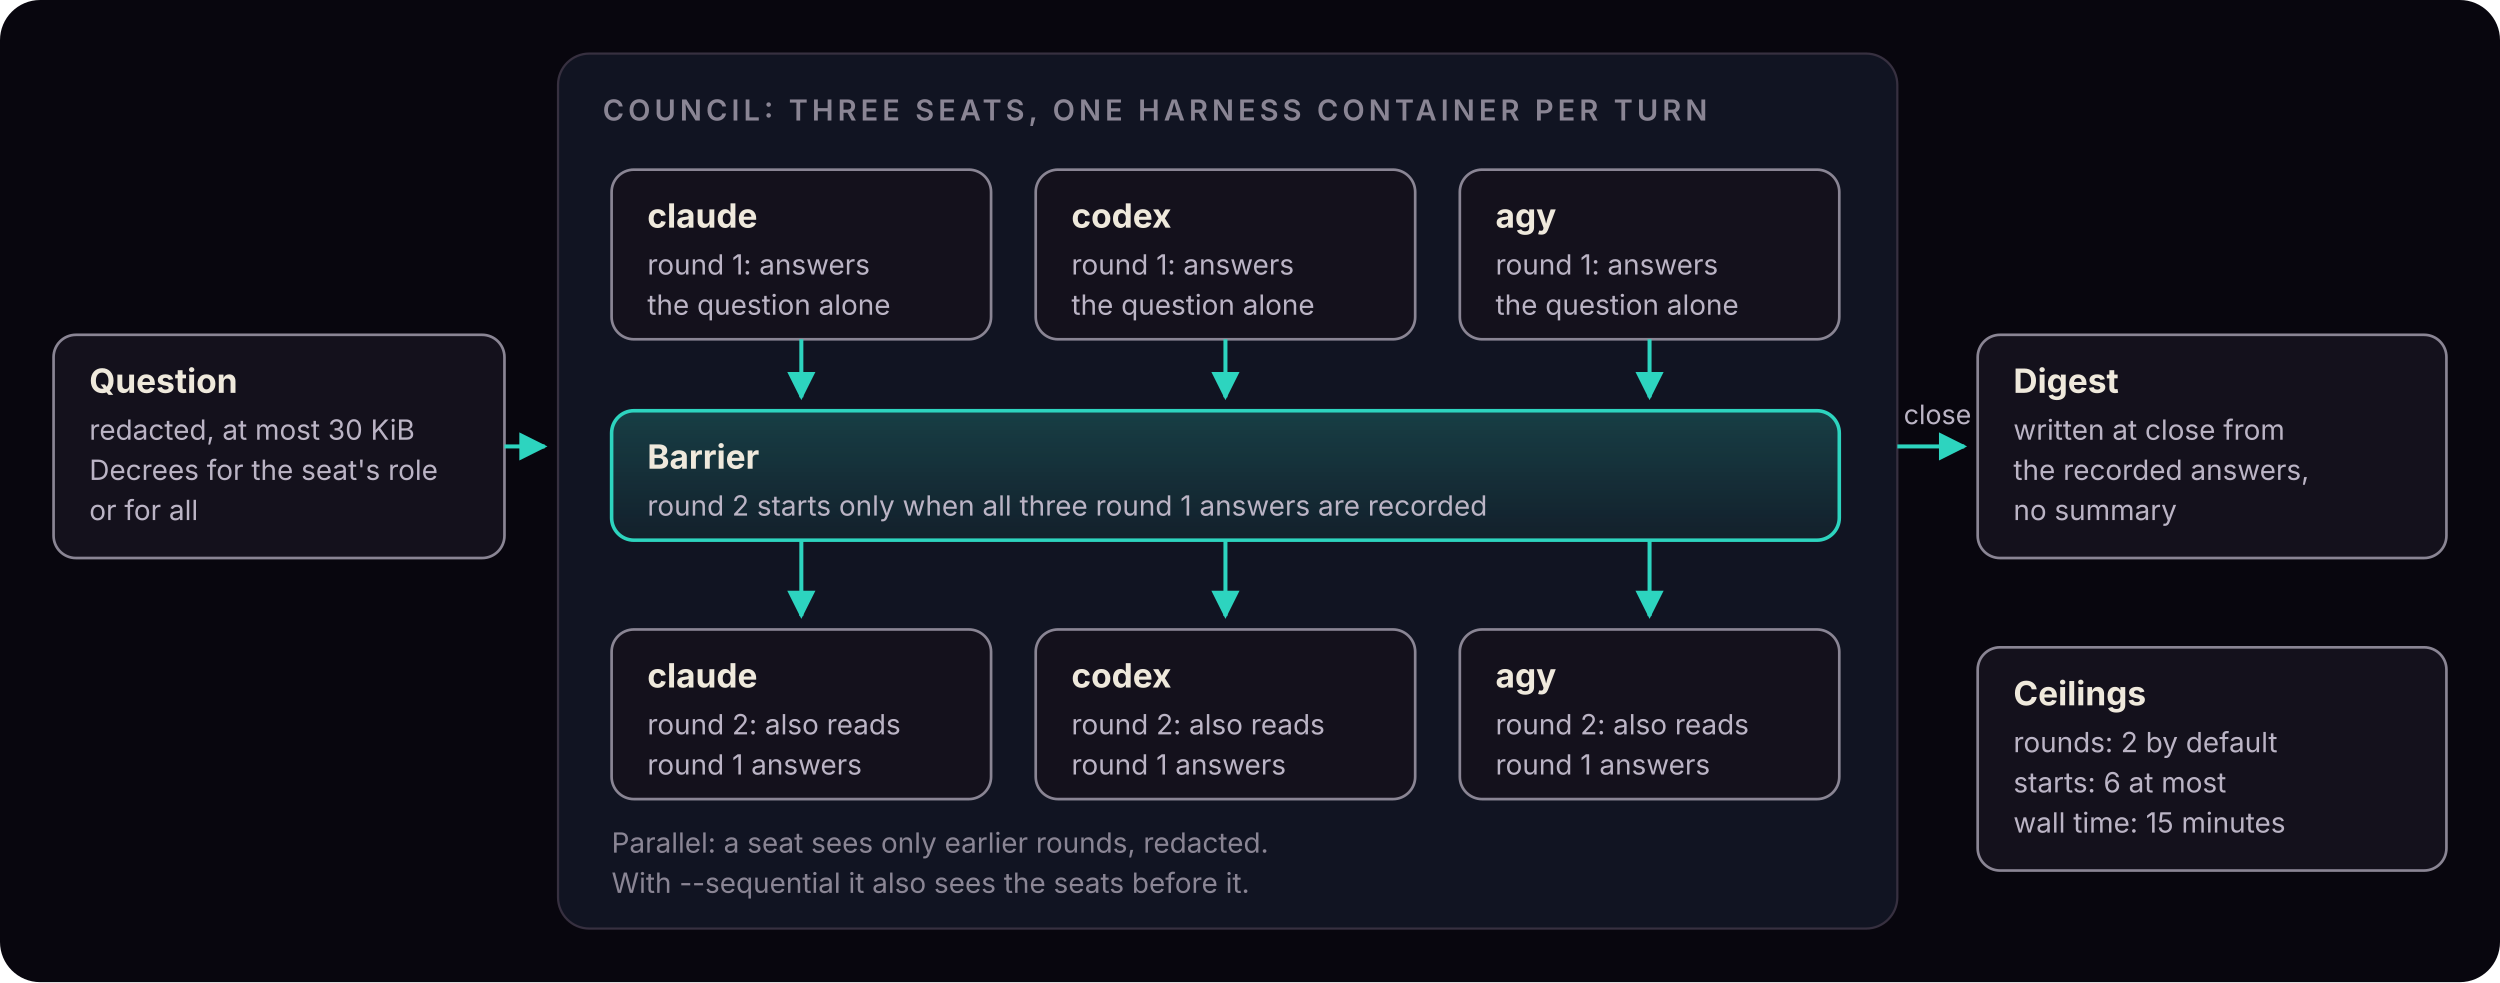
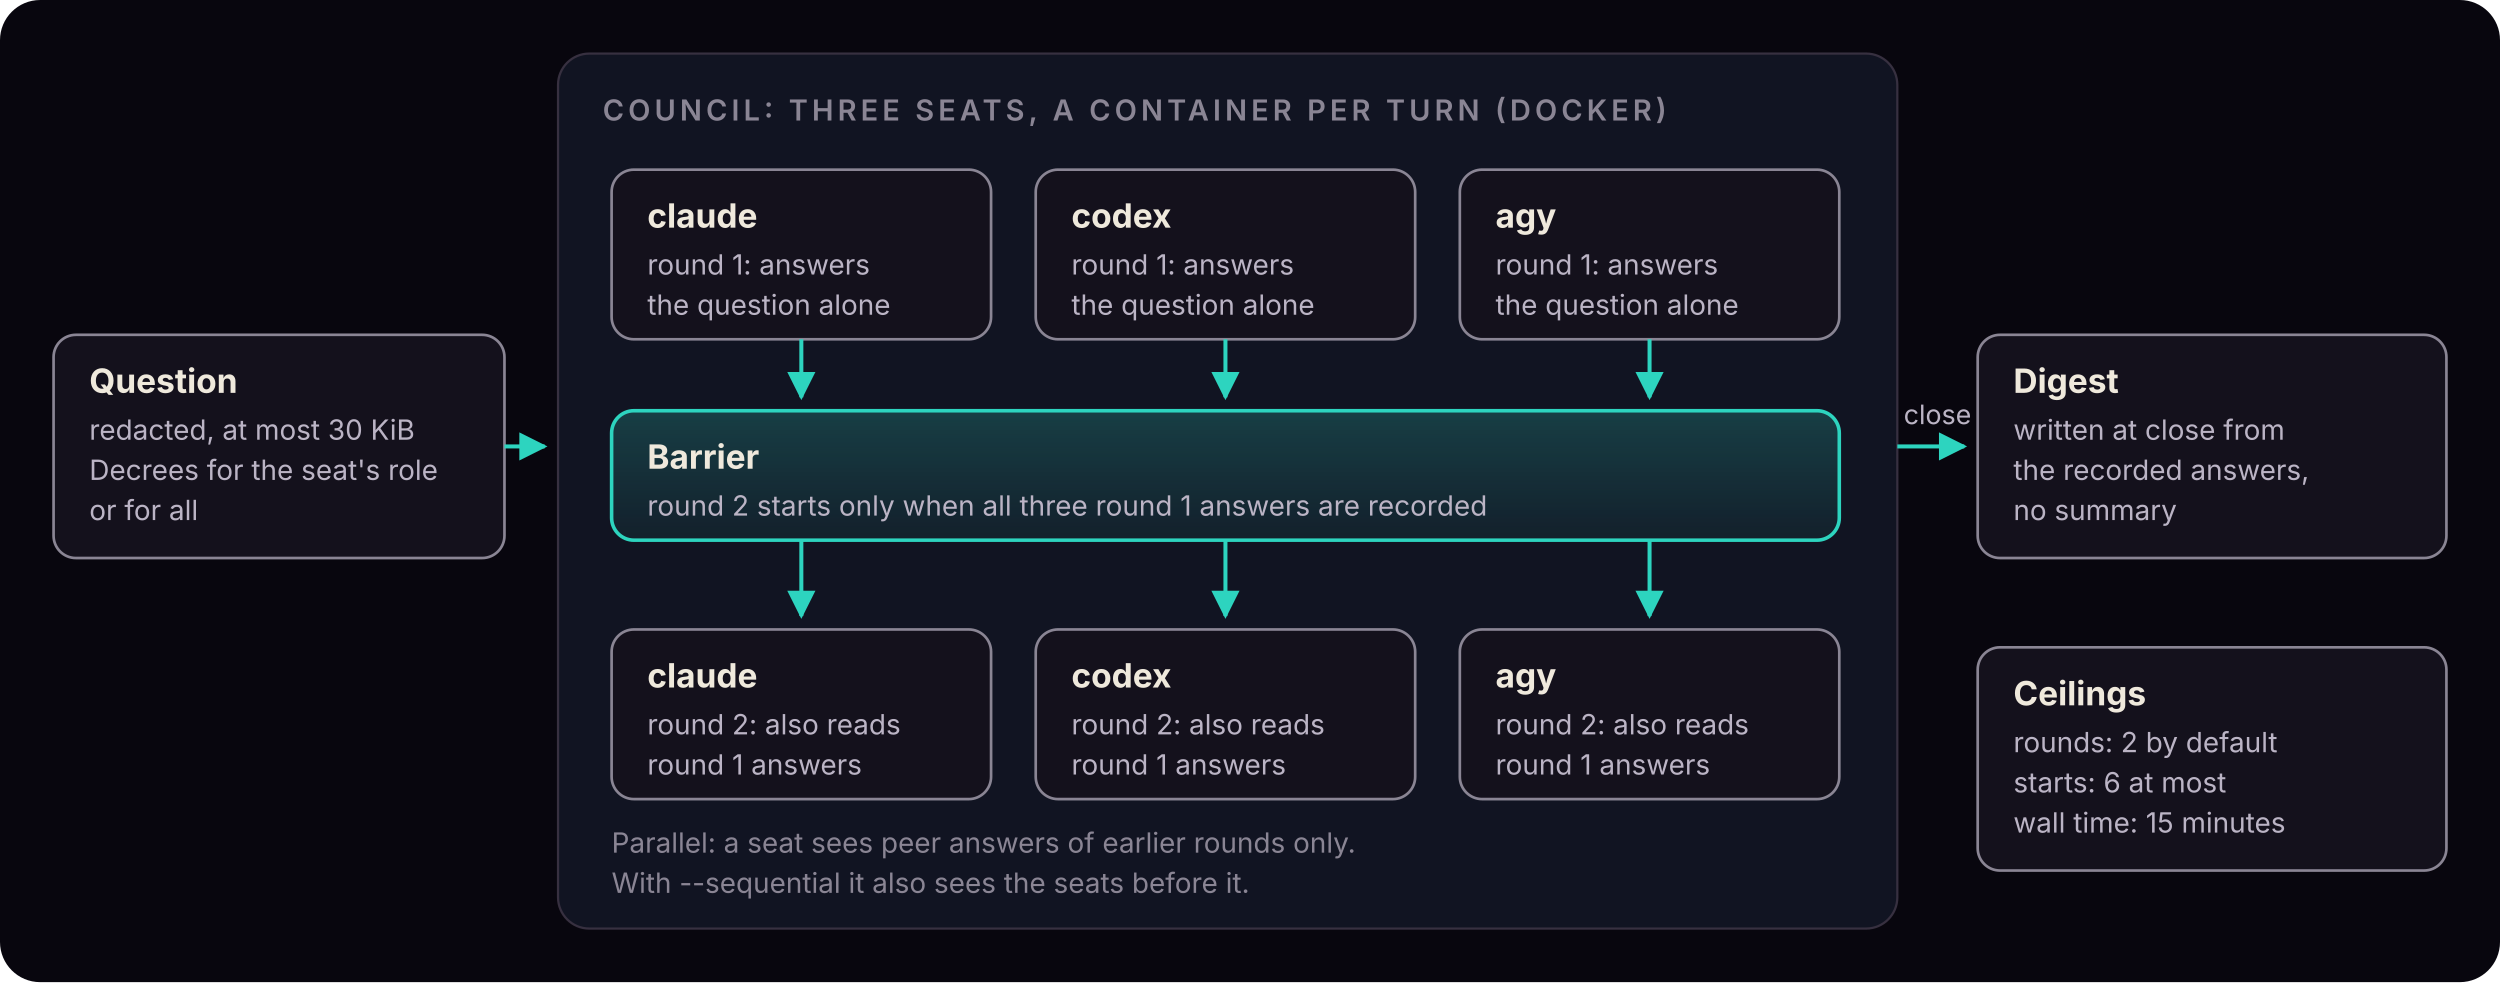
<svg xmlns="http://www.w3.org/2000/svg" viewBox="0 0 1120 440" role="img" aria-labelledby="t d" data-diagram="components" font-family="system-ui, -apple-system, BlinkMacSystemFont, 'Segoe UI', sans-serif">
  <defs>
    <marker id="a" viewBox="0 0 10 10" refX="9" refY="5" markerWidth="7" markerHeight="7" orient="auto-start-reverse">
      <path d="M0 0 10 5 0 10z" fill="#2dd4bf" />
    </marker>
    <marker id="m" viewBox="0 0 10 10" refX="9" refY="5" markerWidth="7" markerHeight="7" orient="auto-start-reverse">
      <path d="M0 0 10 5 0 10z" fill="#8a8594" />
    </marker>
    <marker id="x" viewBox="0 0 10 10" refX="9" refY="5" markerWidth="7" markerHeight="7" orient="auto-start-reverse">
      <path d="M0 0 10 5 0 10z" fill="#f87171" />
    </marker>
    <linearGradient id="glow" x1="0" y1="0" x2="0" y2="1">
      <stop offset="0" stop-color="#2dd4bf" stop-opacity=".22" />
      <stop offset="1" stop-color="#2dd4bf" stop-opacity=".06" />
    </linearGradient>
    <style>
      .lane{fill:#111422;stroke:#373040}
      .lanet{fill:#8a8594;font-size:13px;font-weight:600;letter-spacing:.14em}
      .box{fill:#14111c;stroke:#8a8594;stroke-width:1.2}
      .key{fill:url(#glow);stroke:#2dd4bf;stroke-width:1.6}
      .ext{fill:#14111c;stroke:#7fd6b4;stroke-width:1.2}
      .plan{fill:#14111c;stroke:#8a8594;stroke-width:1.2;stroke-dasharray:5 4}
      .wait{fill:#14111c;stroke:#f0b86a;stroke-width:1.2}
      .bad{fill:#14111c;stroke:#f87171;stroke-width:1.2}
      .frame{fill:none;stroke:#bbb4c5;stroke-dasharray:5 5;stroke-width:1.2}
      .h{fill:#efe9dc;font-size:15px;font-weight:650}
      .s{fill:#bbb4c5;font-size:12.5px}
      .cap{fill:#8a8594;font-size:12.5px}
      .pn{fill:#8a8594;font-size:12px;font-weight:600;letter-spacing:.06em}
      .n{fill:#2dd4bf;font-size:12px;font-weight:700;letter-spacing:.08em}
      .idt{fill:#bbb4c5;font-size:12px;font-weight:600;letter-spacing:.06em}
      .lbl{fill:#bbb4c5;font-size:12px}
      .no{fill:#f87171;font-size:13px;font-weight:600}
      .f{stroke:#2dd4bf;stroke-width:1.8;fill:none}
      .r{stroke:#8a8594;stroke-width:1.4;fill:none;stroke-dasharray:4 4}
      .deny{stroke:#f87171;stroke-width:1.4;fill:none;stroke-dasharray:4 4}
      .life{stroke:#373040;stroke-width:1.2;fill:none;stroke-dasharray:4 4}
    </style>
  </defs>
  <rect width="1120" height="440" rx="18" fill="#08060e" />
  <rect class="lane" x="250" y="24" width="600" height="392" rx="14" />
-   <text class="lanet" x="270" y="54">COUNCIL: THREE SEATS, ONE HARNESS CONTAINER PER TURN</text>
+   <text class="lanet" x="270" y="54">COUNCIL: THREE SEATS, A CONTAINER PER TURN (DOCKER)</text>
  <rect class="box" x="274" y="76" width="170" height="76" rx="10" />
  <text class="h" x="290" y="102">claude</text>
  <text class="s" x="290" y="123">round 1: answers</text>
  <text class="s" x="290" y="141">the question alone</text>
  <rect class="box" x="464" y="76" width="170" height="76" rx="10" />
  <text class="h" x="480" y="102">codex</text>
  <text class="s" x="480" y="123">round 1: answers</text>
  <text class="s" x="480" y="141">the question alone</text>
  <rect class="box" x="654" y="76" width="170" height="76" rx="10" />
  <text class="h" x="670" y="102">agy</text>
  <text class="s" x="670" y="123">round 1: answers</text>
  <text class="s" x="670" y="141">the question alone</text>
  <rect class="key" x="274" y="184" width="550" height="58" rx="10" />
  <text class="h" x="290" y="210">Barrier</text>
  <text class="s" x="290" y="231">round 2 starts only when all three round 1 answers are recorded</text>
  <rect class="box" x="274" y="282" width="170" height="76" rx="10" />
  <text class="h" x="290" y="308">claude</text>
  <text class="s" x="290" y="329">round 2: also reads</text>
  <text class="s" x="290" y="347">round 1 answers</text>
  <rect class="box" x="464" y="282" width="170" height="76" rx="10" />
  <text class="h" x="480" y="308">codex</text>
  <text class="s" x="480" y="329">round 2: also reads</text>
  <text class="s" x="480" y="347">round 1 answers</text>
  <rect class="box" x="654" y="282" width="170" height="76" rx="10" />
  <text class="h" x="670" y="308">agy</text>
  <text class="s" x="670" y="329">round 2: also reads</text>
  <text class="s" x="670" y="347">round 1 answers</text>
  <path class="f" d="M359 152V178" marker-end="url(#a)" />
  <path class="f" d="M359 242V276" marker-end="url(#a)" />
  <path class="f" d="M549 152V178" marker-end="url(#a)" />
  <path class="f" d="M549 242V276" marker-end="url(#a)" />
  <path class="f" d="M739 152V178" marker-end="url(#a)" />
  <path class="f" d="M739 242V276" marker-end="url(#a)" />
-   <text class="cap" x="274" y="382">Parallel: a seat sees only earlier rounds, redacted.</text>
+   <text class="cap" x="274" y="382">Parallel: a seat sees peer answers of earlier rounds only.</text>
  <text class="cap" x="274" y="400">With --sequential it also sees the seats before it.</text>
  <rect class="box" x="24" y="150" width="202" height="100" rx="10" />
  <text class="h" x="40" y="176">Question</text>
  <text class="s" x="40" y="197">redacted, at most 30 KiB</text>
  <text class="s" x="40" y="215">Decrees for the seat's role</text>
  <text class="s" x="40" y="233">or for all</text>
  <path class="f" d="M226 200H244" marker-end="url(#a)" />
  <rect class="box" x="886" y="150" width="210" height="100" rx="10" />
  <text class="h" x="902" y="176">Digest</text>
  <text class="s" x="902" y="197">written at close from</text>
  <text class="s" x="902" y="215">the recorded answers,</text>
  <text class="s" x="902" y="233">no summary</text>
  <path class="f" d="M850 200H880" marker-end="url(#a)" />
  <text class="lbl" x="868" y="190" text-anchor="middle">close</text>
  <rect class="box" x="886" y="290" width="210" height="100" rx="10" />
  <text class="h" x="902" y="316">Ceilings</text>
  <text class="s" x="902" y="337">rounds: 2 by default</text>
  <text class="s" x="902" y="355">starts: 6 at most</text>
  <text class="s" x="902" y="373">wall time: 15 minutes</text>
</svg>
